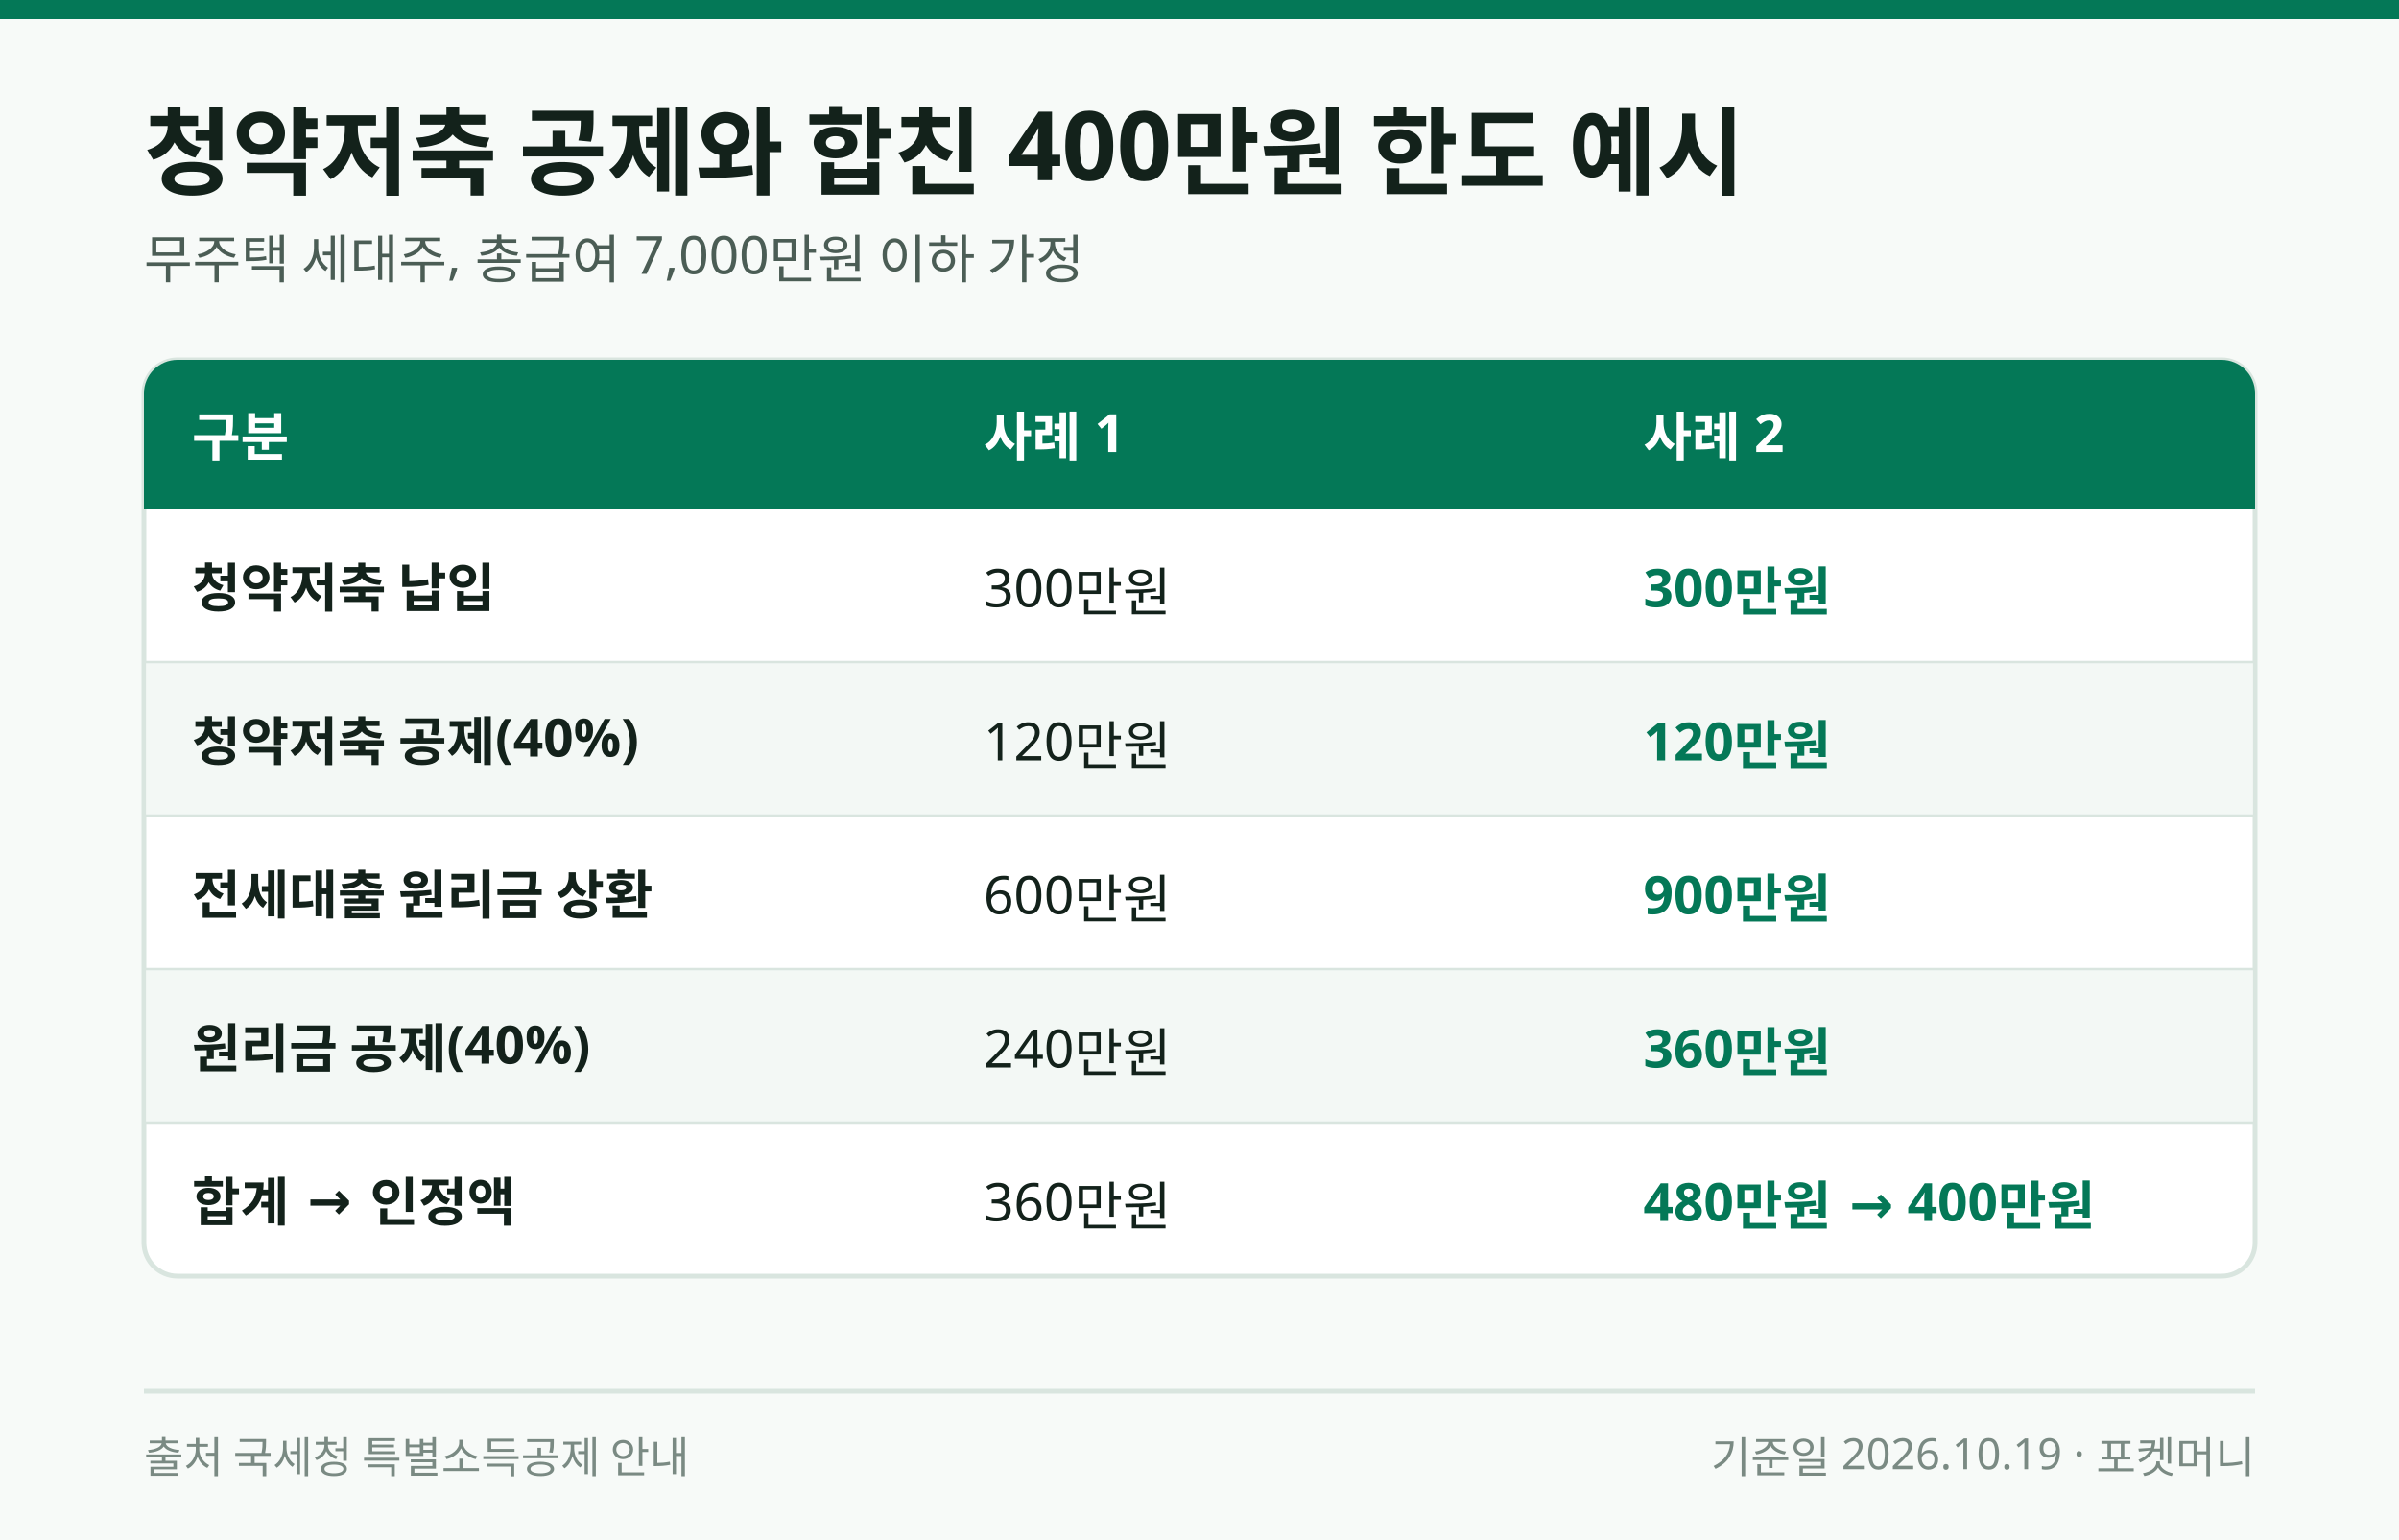
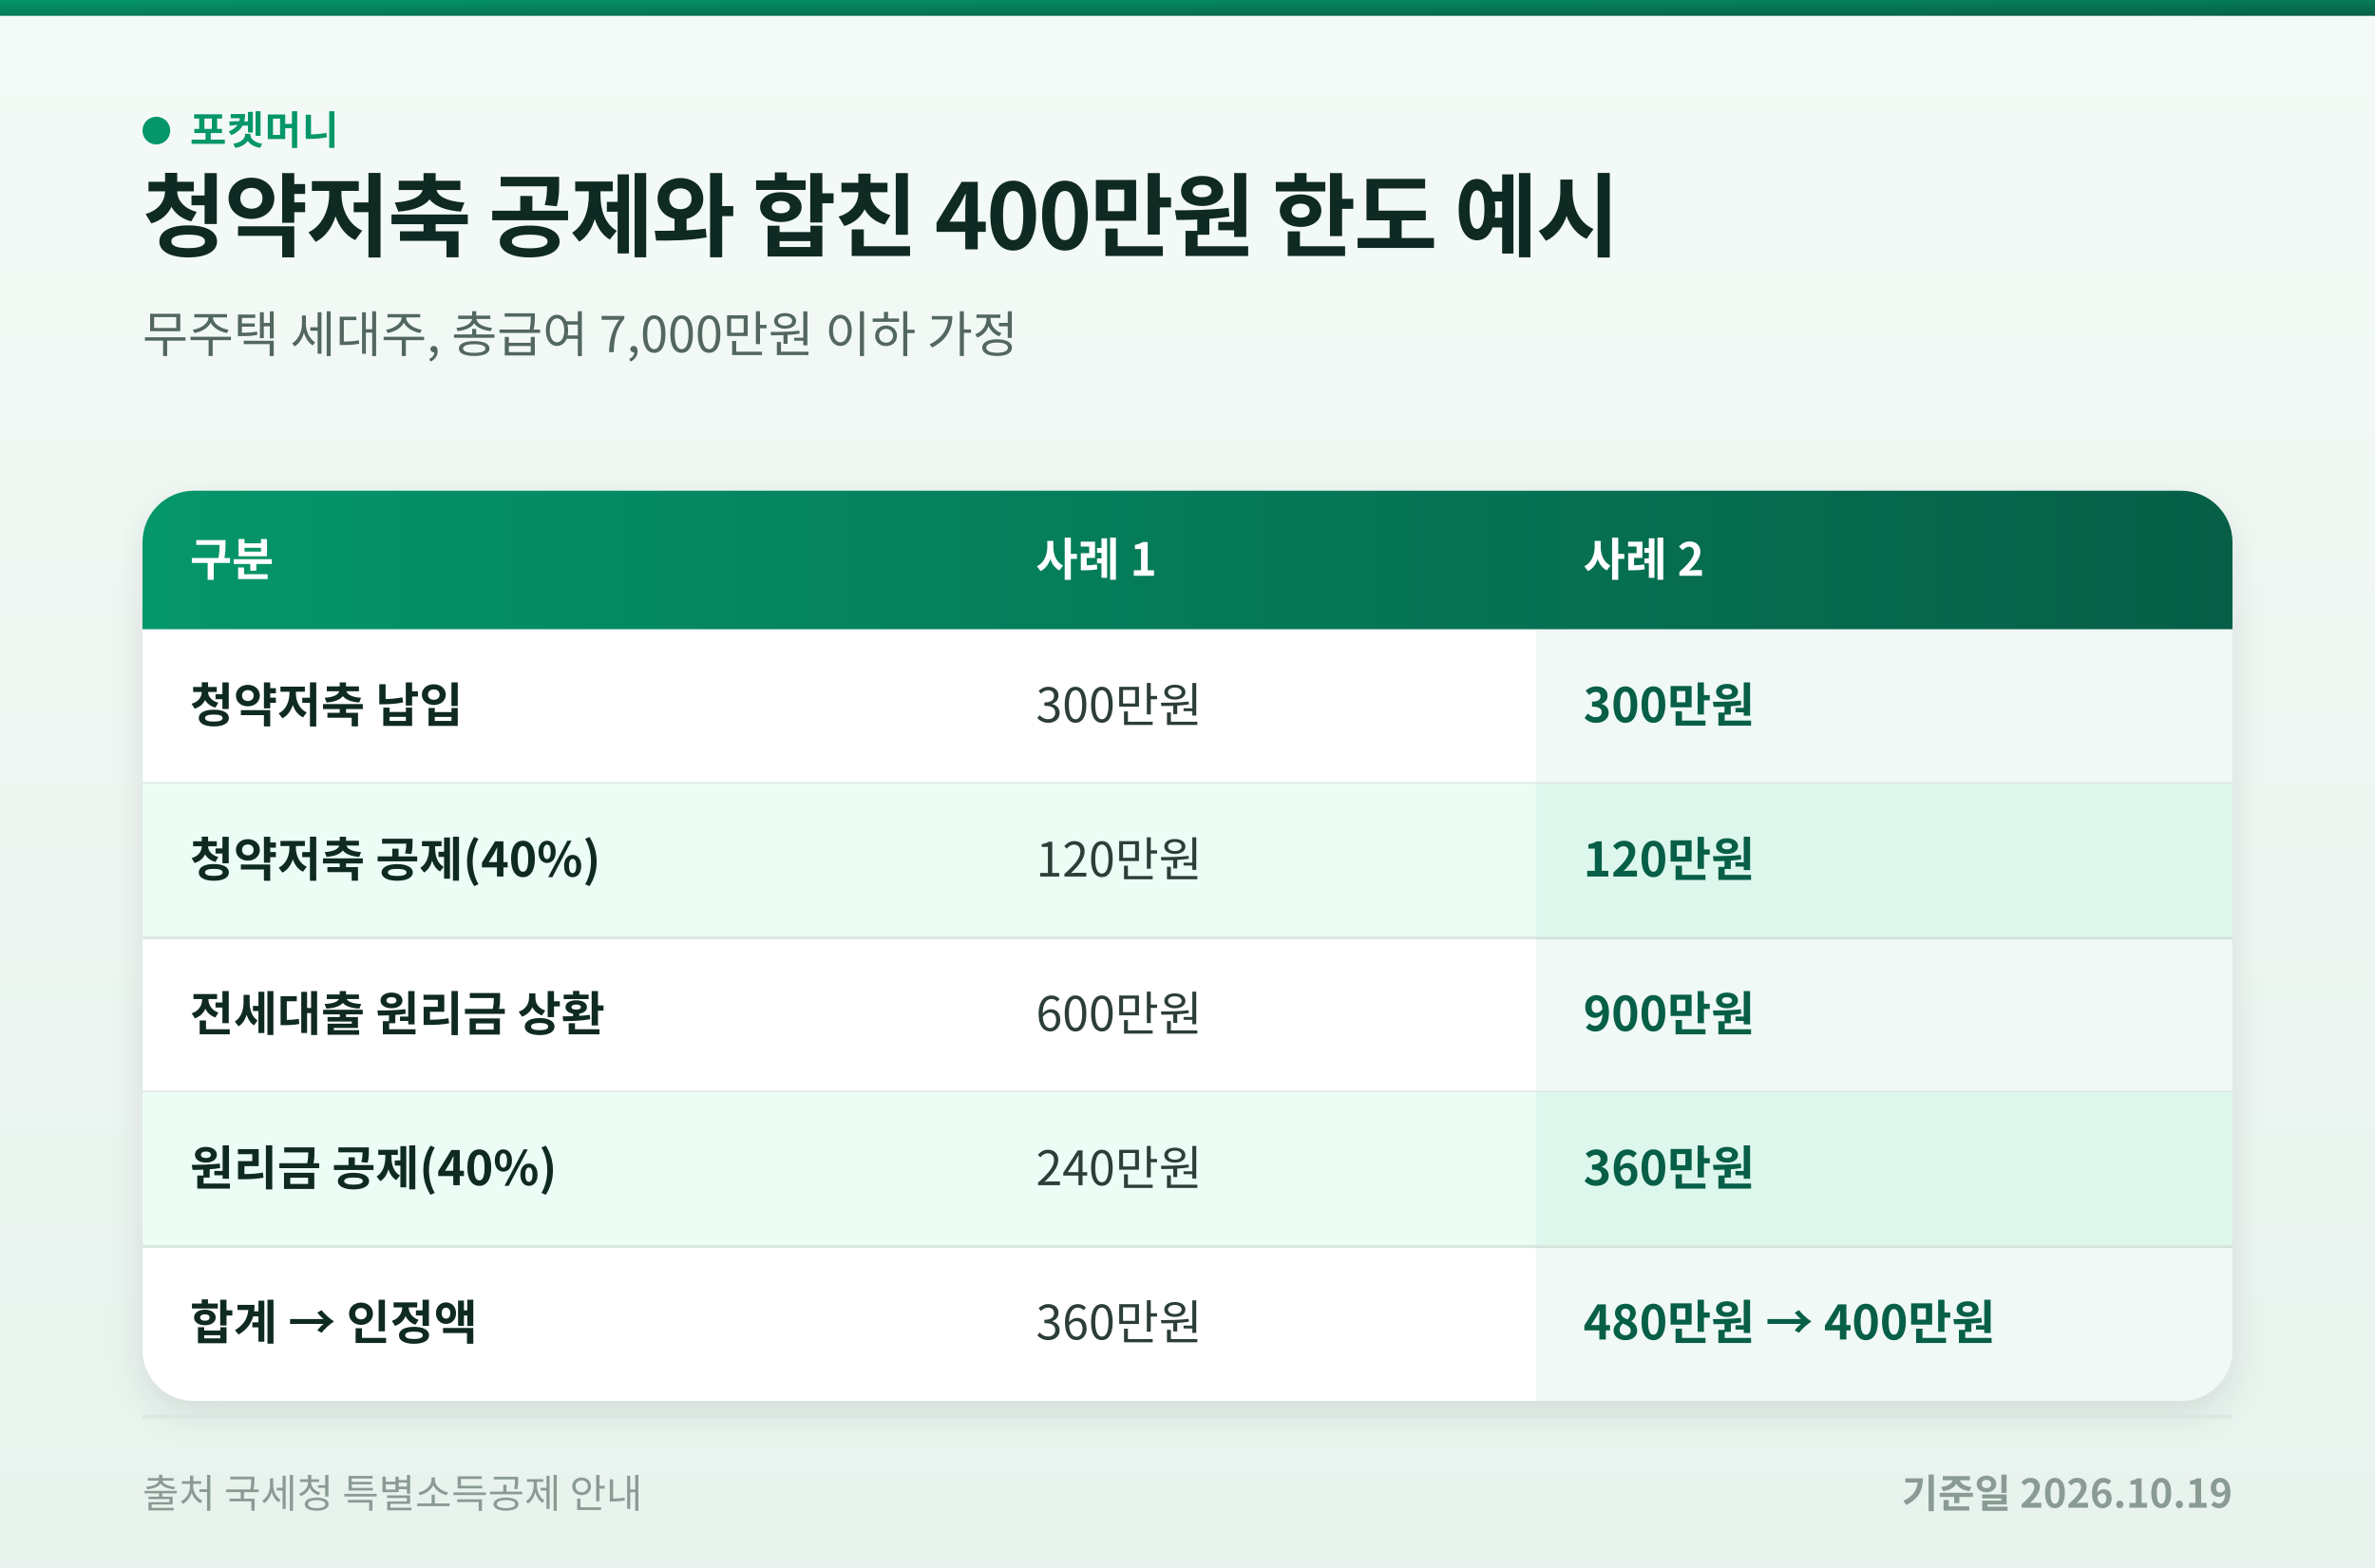
- <svg xmlns="http://www.w3.org/2000/svg" width="1000" height="642" viewBox="0 0 1000 642" role="img" aria-label="청약저축 공제와 합친 400만원 한도 예시">
-   <rect width="1000" height="642" fill="#f7faf8" />
-   <rect x="0" y="0" width="1000" height="8" fill="#047857" />
-   <text x="60" y="78" font-family="NanumGothic, 'Noto Sans KR', sans-serif" font-size="40" font-weight="700" fill="#13221b" text-anchor="start">청약저축 공제와 합친 400만원 한도 예시</text>
-   <text x="60" y="116" font-family="NanumGothic, 'Noto Sans KR', sans-serif" font-size="22" font-weight="400" fill="#4b5d55" text-anchor="start">무주택 세대주, 총급여 7,000만원 이하 가정</text>
-   <rect x="60" y="150" width="880" height="382" rx="14" fill="#ffffff" stroke="#d9e5df" stroke-width="2" />
-   <path d="M60 164 a14 14 0 0 1 14 -14 h852 a14 14 0 0 1 14 14 v48 h-880 z" fill="#047857" />
-   <text x="80" y="190" font-family="NanumGothic, 'Noto Sans KR', sans-serif" font-size="22" font-weight="700" fill="#fff" text-anchor="start">구분</text>
-   <text x="410" y="190" font-family="NanumGothic, 'Noto Sans KR', sans-serif" font-size="22" font-weight="700" fill="#fff" text-anchor="start">사례 1</text>
-   <text x="685" y="190" font-family="NanumGothic, 'Noto Sans KR', sans-serif" font-size="22" font-weight="700" fill="#fff" text-anchor="start">사례 2</text>
-   <text x="80" y="253" font-family="NanumGothic, 'Noto Sans KR', sans-serif" font-size="22" font-weight="700" fill="#13221b" text-anchor="start">청약저축 납입</text>
-   <text x="410" y="253" font-family="NanumGothic, 'Noto Sans KR', sans-serif" font-size="22" font-weight="400" fill="#13221b" text-anchor="start">300만원</text>
-   <text x="685" y="253" font-family="NanumGothic, 'Noto Sans KR', sans-serif" font-size="22" font-weight="700" fill="#047857" text-anchor="start">300만원</text>
-   <rect x="61" y="276" width="878" height="64" fill="#f3f8f5" />
-   <line x1="60" y1="276" x2="940" y2="276" stroke="#d9e5df" />
-   <text x="80" y="317" font-family="NanumGothic, 'Noto Sans KR', sans-serif" font-size="22" font-weight="700" fill="#13221b" text-anchor="start">청약저축 공제(40%)</text>
-   <text x="410" y="317" font-family="NanumGothic, 'Noto Sans KR', sans-serif" font-size="22" font-weight="400" fill="#13221b" text-anchor="start">120만원</text>
-   <text x="685" y="317" font-family="NanumGothic, 'Noto Sans KR', sans-serif" font-size="22" font-weight="700" fill="#047857" text-anchor="start">120만원</text>
-   <line x1="60" y1="340" x2="940" y2="340" stroke="#d9e5df" />
-   <text x="80" y="381" font-family="NanumGothic, 'Noto Sans KR', sans-serif" font-size="22" font-weight="700" fill="#13221b" text-anchor="start">전세대출 원리금 상환</text>
-   <text x="410" y="381" font-family="NanumGothic, 'Noto Sans KR', sans-serif" font-size="22" font-weight="400" fill="#13221b" text-anchor="start">600만원</text>
-   <text x="685" y="381" font-family="NanumGothic, 'Noto Sans KR', sans-serif" font-size="22" font-weight="700" fill="#047857" text-anchor="start">900만원</text>
-   <rect x="61" y="404" width="878" height="64" fill="#f3f8f5" />
-   <line x1="60" y1="404" x2="940" y2="404" stroke="#d9e5df" />
-   <text x="80" y="445" font-family="NanumGothic, 'Noto Sans KR', sans-serif" font-size="22" font-weight="700" fill="#13221b" text-anchor="start">원리금 공제(40%)</text>
-   <text x="410" y="445" font-family="NanumGothic, 'Noto Sans KR', sans-serif" font-size="22" font-weight="400" fill="#13221b" text-anchor="start">240만원</text>
-   <text x="685" y="445" font-family="NanumGothic, 'Noto Sans KR', sans-serif" font-size="22" font-weight="700" fill="#047857" text-anchor="start">360만원</text>
-   <line x1="60" y1="468" x2="940" y2="468" stroke="#d9e5df" />
-   <text x="80" y="509" font-family="NanumGothic, 'Noto Sans KR', sans-serif" font-size="22" font-weight="700" fill="#13221b" text-anchor="start">합계 → 인정액</text>
-   <text x="410" y="509" font-family="NanumGothic, 'Noto Sans KR', sans-serif" font-size="22" font-weight="400" fill="#13221b" text-anchor="start">360만원</text>
-   <text x="685" y="509" font-family="NanumGothic, 'Noto Sans KR', sans-serif" font-size="22" font-weight="700" fill="#047857" text-anchor="start">480만원 → 400만원</text>
-   <line x1="60" y1="580" x2="940" y2="580" stroke="#d9e5df" stroke-width="2" />
-   <text x="60" y="614" font-family="NanumGothic, 'Noto Sans KR', sans-serif" font-size="18" font-weight="400" fill="#7a8a83" text-anchor="start">출처 국세청 특별소득공제 안내</text>
-   <text x="940" y="614" font-family="NanumGothic, 'Noto Sans KR', sans-serif" font-size="18" font-weight="400" fill="#7a8a83" text-anchor="end">기준일 2026.10.19 · 포켓머니</text>
+ <svg xmlns="http://www.w3.org/2000/svg" width="1200" height="792" viewBox="0 0 1200 792">
+   <defs>
+     <linearGradient id="bg" x1="0" y1="0" x2="0" y2="1">
+       <stop offset="0" stop-color="#f4faf7" />
+       <stop offset="1" stop-color="#e8f3ee" />
+     </linearGradient>
+     <linearGradient id="acc" x1="0" y1="0" x2="1" y2="1">
+       <stop offset="0" stop-color="#059669" />
+       <stop offset="1" stop-color="#065f46" />
+     </linearGradient>
+     <linearGradient id="accH" x1="0" y1="0" x2="1" y2="0">
+       <stop offset="0" stop-color="#6ee7b7" />
+       <stop offset="1" stop-color="#059669" />
+     </linearGradient>
+     <linearGradient id="accHD" x1="0" y1="0" x2="1" y2="0">
+       <stop offset="0" stop-color="#059669" />
+       <stop offset="1" stop-color="#065f46" />
+     </linearGradient>
+     <linearGradient id="accV" x1="0" y1="0" x2="0" y2="1">
+       <stop offset="0" stop-color="#6ee7b7" />
+       <stop offset="1" stop-color="#059669" />
+     </linearGradient>
+     <linearGradient id="accVD" x1="0" y1="0" x2="0" y2="1">
+       <stop offset="0" stop-color="#059669" />
+       <stop offset="1" stop-color="#065f46" />
+     </linearGradient>
+     <linearGradient id="wrn" x1="0" y1="0" x2="1" y2="1">
+       <stop offset="0" stop-color="#f59e0b" />
+       <stop offset="1" stop-color="#d97706" />
+     </linearGradient>
+     <filter id="sh" x="-5%" y="-10%" width="110%" height="130%">
+       <feGaussianBlur in="SourceAlpha" stdDeviation="9" />
+       <feOffset dy="6" />
+       <feComponentTransfer>
+         <feFuncA type="linear" slope="0.10" />
+       </feComponentTransfer>
+       <feMerge>
+         <feMergeNode />
+         <feMergeNode in="SourceGraphic" />
+       </feMerge>
+     </filter>
+   </defs>
+   <rect width="1200" height="792" fill="url(#bg)" />
+   <rect width="1200" height="8" fill="url(#acc)" />
+   <circle cx="79" cy="66" r="7" fill="#059669" />
+   <text x="96" y="73" font-family="Pretendard, 'Noto Sans CJK KR', NanumGothic, sans-serif" font-size="20" font-weight="700" fill="#059669" text-anchor="start" letter-spacing="0.5">포켓머니</text>
+   <text x="72" y="126" font-family="Pretendard, 'Noto Sans CJK KR', NanumGothic, sans-serif" font-size="46" font-weight="800" fill="#0f2a22" text-anchor="start" letter-spacing="-1">청약저축 공제와 합친 400만원 한도 예시</text>
+   <text x="72" y="178" font-family="Pretendard, 'Noto Sans CJK KR', NanumGothic, sans-serif" font-size="25" font-weight="500" fill="#52675f" text-anchor="start">무주택 세대주, 총급여 7,000만원 이하 가정</text>
+   <g transform="translate(0 248)">
+     <g filter="url(#sh)">
+       <rect x="72" y="0" width="1056" height="460" rx="26" ry="26" fill="#ffffff" />
+     </g>
+     <clipPath id="tc">
+       <rect x="72" y="0" width="1056" height="460" rx="26" ry="26" />
+     </clipPath>
+     <g clip-path="url(#tc)">
+       <rect x="72" y="0" width="1056" height="70" fill="url(#accHD)" />
+       <text x="96" y="43" font-family="Pretendard, 'Noto Sans CJK KR', NanumGothic, sans-serif" font-size="23" font-weight="700" fill="#fff" text-anchor="start">구분</text>
+       <text x="523.429" y="43" font-family="Pretendard, 'Noto Sans CJK KR', NanumGothic, sans-serif" font-size="23" font-weight="700" fill="#fff" text-anchor="start">사례 1</text>
+       <text x="800" y="43" font-family="Pretendard, 'Noto Sans CJK KR', NanumGothic, sans-serif" font-size="23" font-weight="700" fill="#fff" text-anchor="start">사례 2</text>
+       <rect x="776" y="70" width="352" height="78" fill="#059669" opacity="0.06" />
+       <text x="96" y="117" font-family="Pretendard, 'Noto Sans CJK KR', NanumGothic, sans-serif" font-size="24" font-weight="700" fill="#0f2a22" text-anchor="start">청약저축 납입</text>
+       <text x="523.429" y="117" font-family="Pretendard, 'Noto Sans CJK KR', NanumGothic, sans-serif" font-size="24" font-weight="500" fill="#2c3e37" text-anchor="start">300만원</text>
+       <text x="800" y="117" font-family="Pretendard, 'Noto Sans CJK KR', NanumGothic, sans-serif" font-size="24" font-weight="700" fill="#065f46" text-anchor="start">300만원</text>
+       <line x1="72" y1="148" x2="1128" y2="148" stroke="#dbe8e1" stroke-width="1.5" />
+       <rect x="72" y="148" width="1056" height="78" fill="#ecfdf5" />
+       <rect x="776" y="148" width="352" height="78" fill="#059669" opacity="0.06" />
+       <text x="96" y="195" font-family="Pretendard, 'Noto Sans CJK KR', NanumGothic, sans-serif" font-size="24" font-weight="700" fill="#0f2a22" text-anchor="start">청약저축 공제(40%)</text>
+       <text x="523.429" y="195" font-family="Pretendard, 'Noto Sans CJK KR', NanumGothic, sans-serif" font-size="24" font-weight="500" fill="#2c3e37" text-anchor="start">120만원</text>
+       <text x="800" y="195" font-family="Pretendard, 'Noto Sans CJK KR', NanumGothic, sans-serif" font-size="24" font-weight="700" fill="#065f46" text-anchor="start">120만원</text>
+       <line x1="72" y1="226" x2="1128" y2="226" stroke="#dbe8e1" stroke-width="1.5" />
+       <rect x="776" y="226" width="352" height="78" fill="#059669" opacity="0.06" />
+       <text x="96" y="273" font-family="Pretendard, 'Noto Sans CJK KR', NanumGothic, sans-serif" font-size="24" font-weight="700" fill="#0f2a22" text-anchor="start">전세대출 원리금 상환</text>
+       <text x="523.429" y="273" font-family="Pretendard, 'Noto Sans CJK KR', NanumGothic, sans-serif" font-size="24" font-weight="500" fill="#2c3e37" text-anchor="start">600만원</text>
+       <text x="800" y="273" font-family="Pretendard, 'Noto Sans CJK KR', NanumGothic, sans-serif" font-size="24" font-weight="700" fill="#065f46" text-anchor="start">900만원</text>
+       <line x1="72" y1="304" x2="1128" y2="304" stroke="#dbe8e1" stroke-width="1.5" />
+       <rect x="72" y="304" width="1056" height="78" fill="#ecfdf5" />
+       <rect x="776" y="304" width="352" height="78" fill="#059669" opacity="0.06" />
+       <text x="96" y="351" font-family="Pretendard, 'Noto Sans CJK KR', NanumGothic, sans-serif" font-size="24" font-weight="700" fill="#0f2a22" text-anchor="start">원리금 공제(40%)</text>
+       <text x="523.429" y="351" font-family="Pretendard, 'Noto Sans CJK KR', NanumGothic, sans-serif" font-size="24" font-weight="500" fill="#2c3e37" text-anchor="start">240만원</text>
+       <text x="800" y="351" font-family="Pretendard, 'Noto Sans CJK KR', NanumGothic, sans-serif" font-size="24" font-weight="700" fill="#065f46" text-anchor="start">360만원</text>
+       <line x1="72" y1="382" x2="1128" y2="382" stroke="#dbe8e1" stroke-width="1.5" />
+       <rect x="776" y="382" width="352" height="78" fill="#059669" opacity="0.06" />
+       <text x="96" y="429" font-family="Pretendard, 'Noto Sans CJK KR', NanumGothic, sans-serif" font-size="24" font-weight="700" fill="#0f2a22" text-anchor="start">합계 → 인정액</text>
+       <text x="523.429" y="429" font-family="Pretendard, 'Noto Sans CJK KR', NanumGothic, sans-serif" font-size="24" font-weight="500" fill="#2c3e37" text-anchor="start">360만원</text>
+       <text x="800" y="429" font-family="Pretendard, 'Noto Sans CJK KR', NanumGothic, sans-serif" font-size="24" font-weight="700" fill="#065f46" text-anchor="start">480만원 → 400만원</text>
+     </g>
+   </g>
+   <line x1="72" y1="716" x2="1128" y2="716" stroke="#dbe8e1" stroke-width="2" />
+   <text x="72" y="762" font-family="Pretendard, 'Noto Sans CJK KR', NanumGothic, sans-serif" font-size="20" font-weight="500" fill="#8a9b94" text-anchor="start">출처  국세청 특별소득공제 안내</text>
+   <text x="1128" y="762" font-family="Pretendard, 'Noto Sans CJK KR', NanumGothic, sans-serif" font-size="20" font-weight="600" fill="#8a9b94" text-anchor="end">기준일 2026.10.19</text>
</svg>
